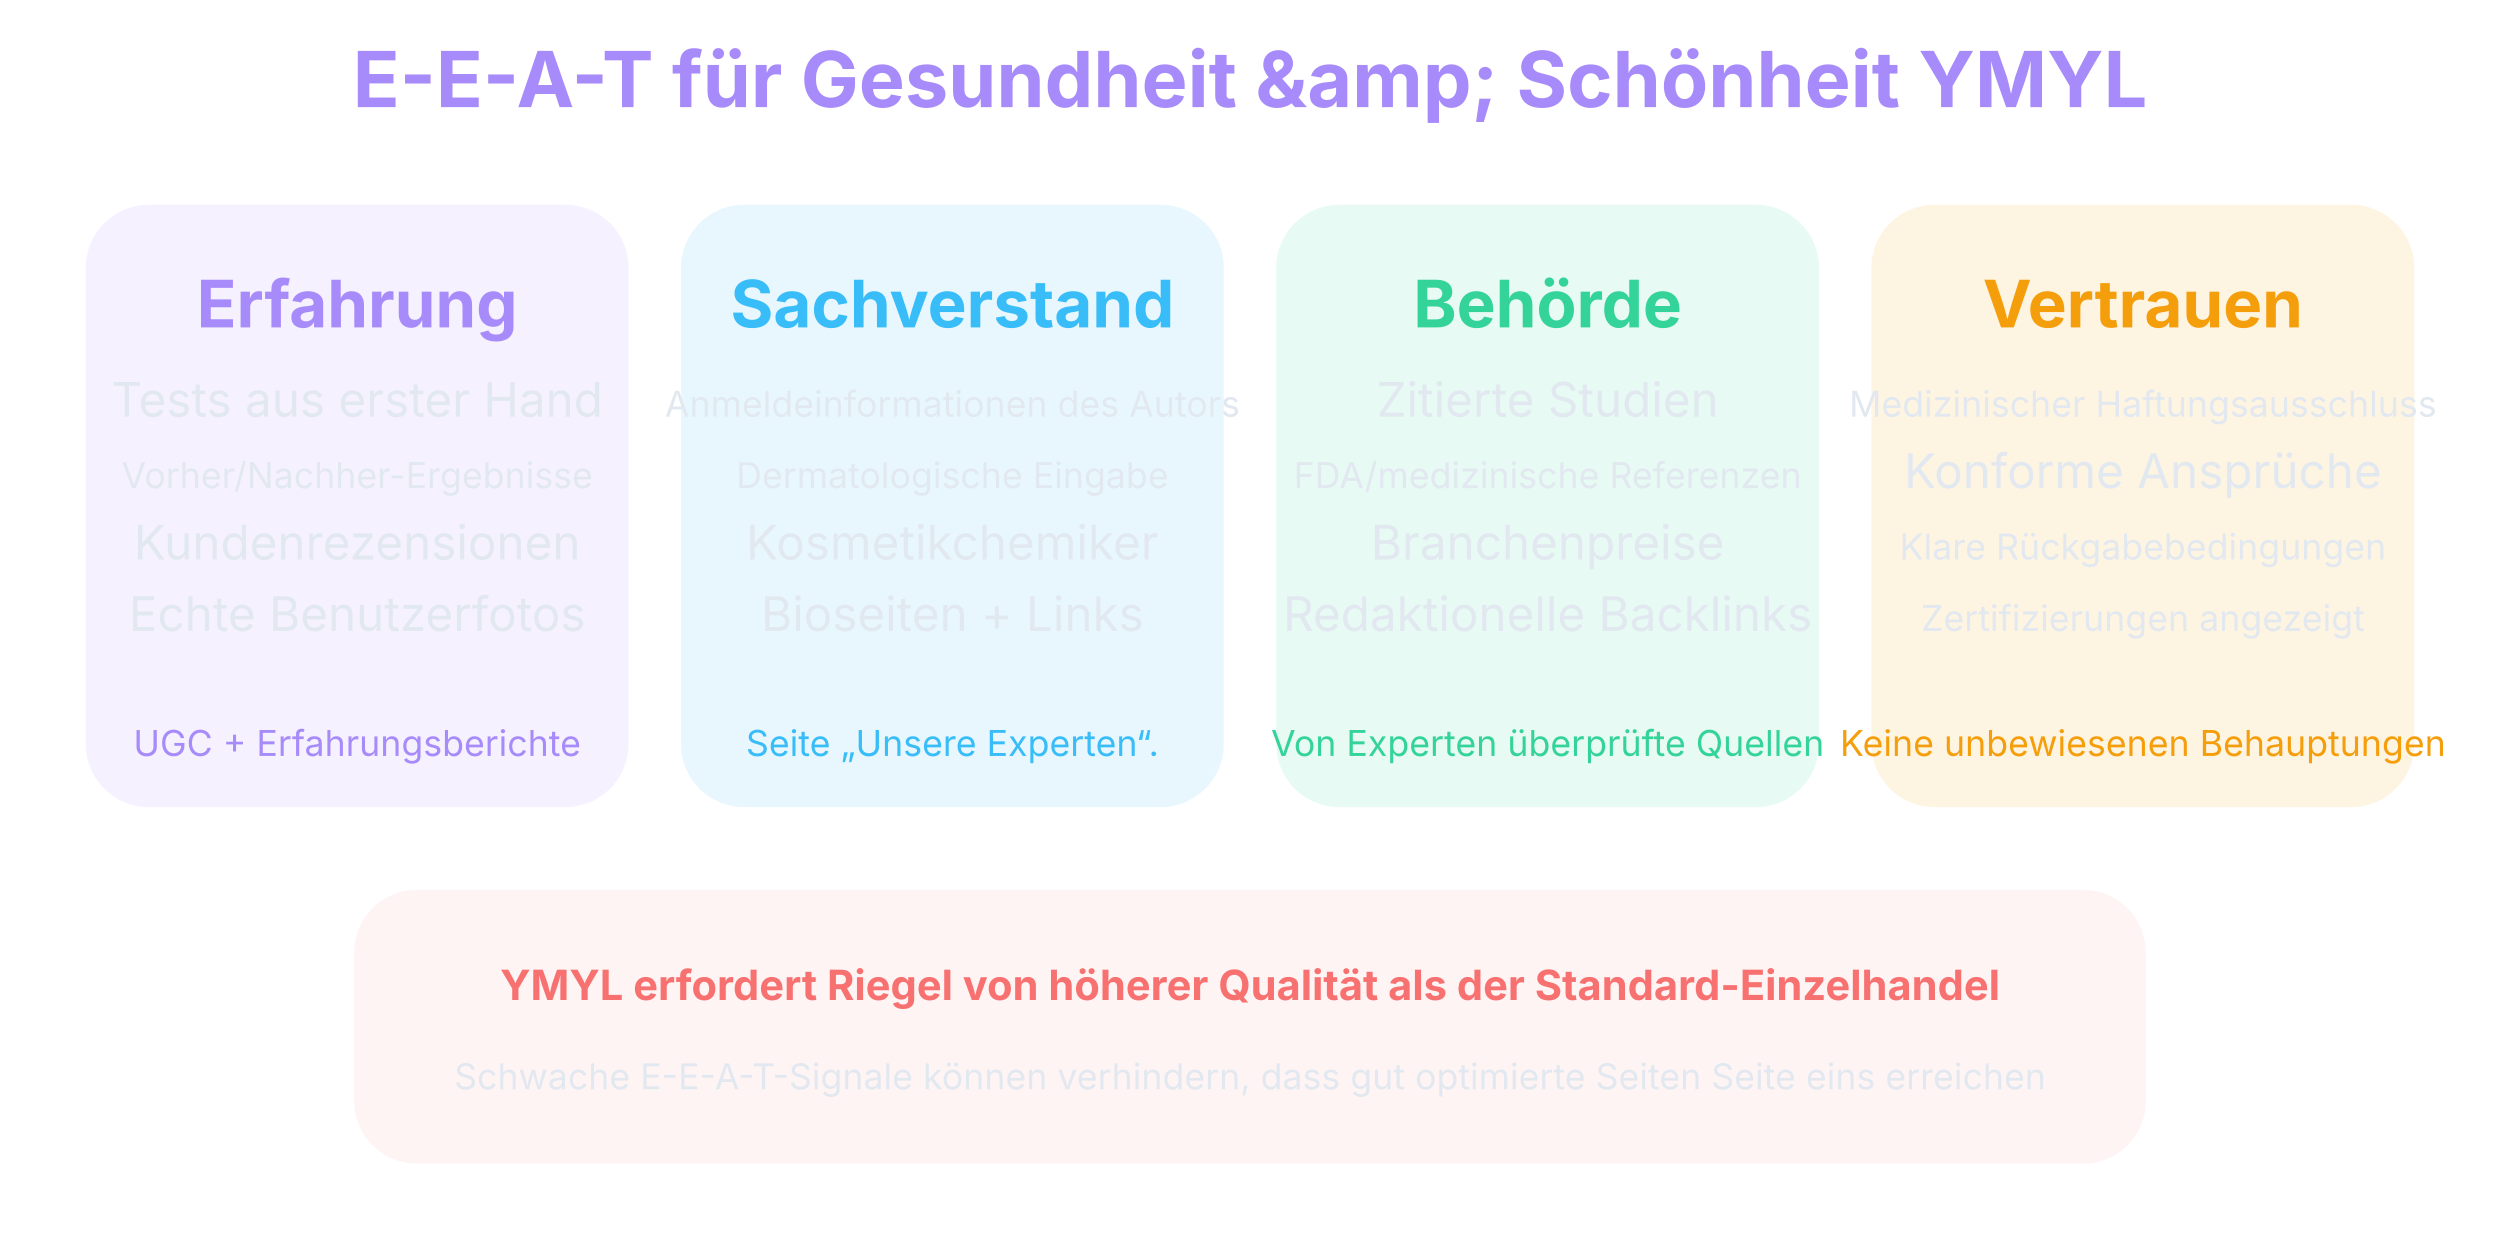
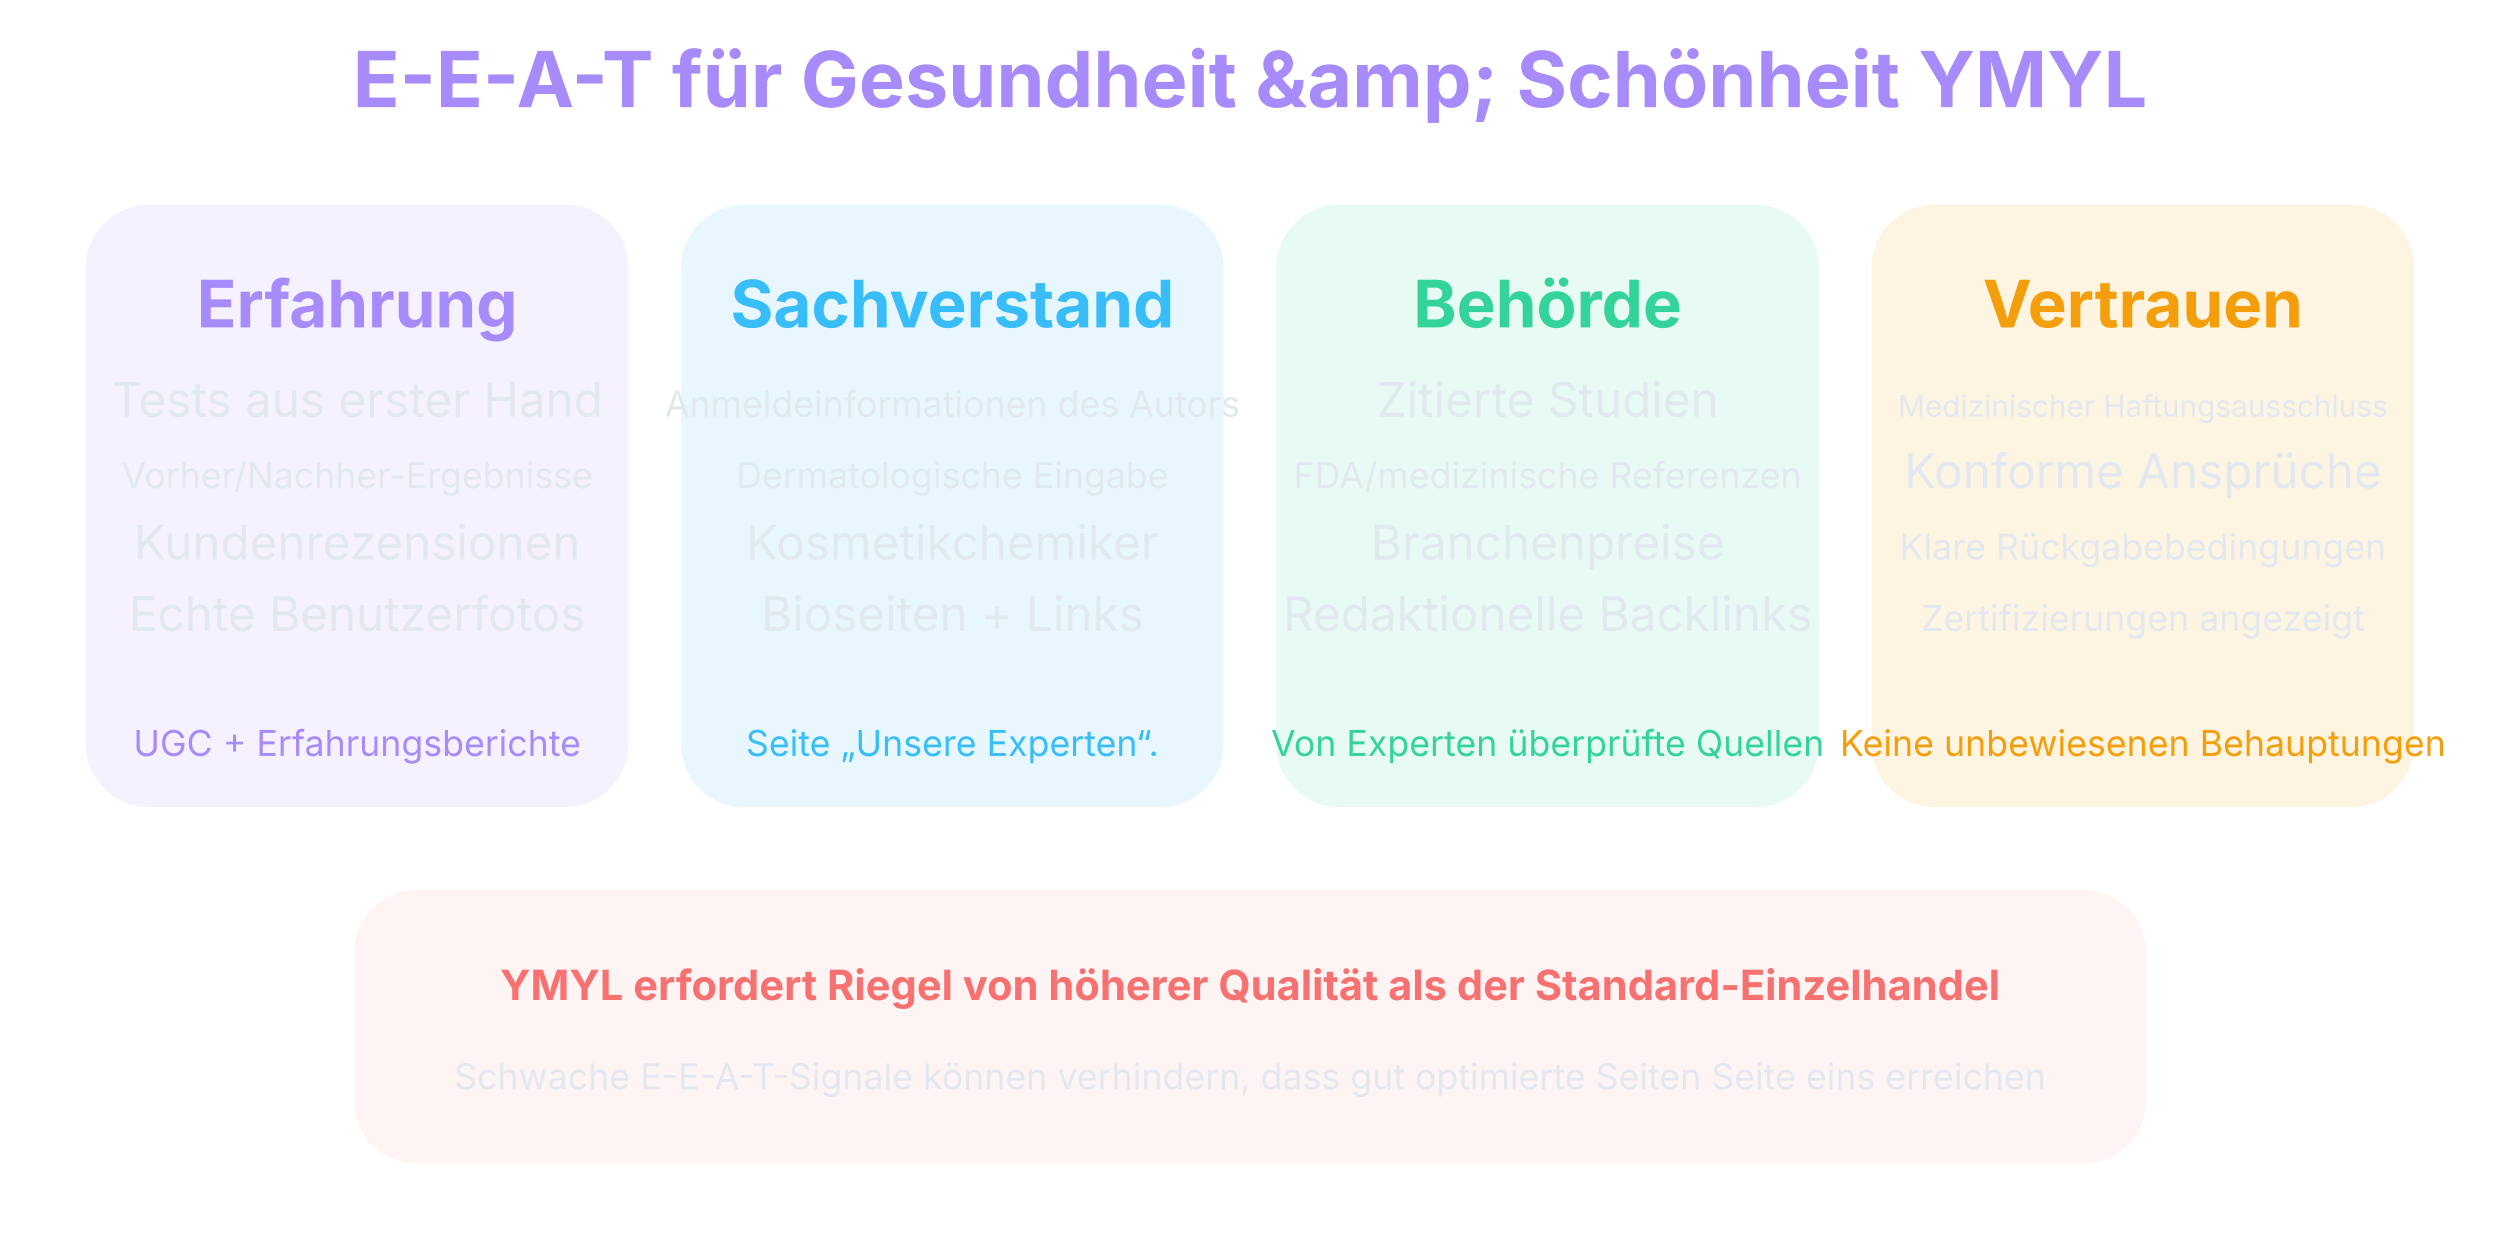
<svg xmlns="http://www.w3.org/2000/svg" viewBox="0 0 420 210" fill="none">
  <text x="210" y="18" text-anchor="middle" font-family="Inter, -apple-system, BlinkMacSystemFont, 'Segoe UI', Roboto, sans-serif" font-size="13" font-weight="bold" fill="#a78bfa">E-E-A-T für Gesundheit &amp;amp; Schönheit YMYL</text>
  <rect x="15" y="35" width="90" height="100" rx="10" fill="#a78bfa" opacity="0.12" stroke="#a78bfa" stroke-width="1.2" />
  <text x="60" y="55" text-anchor="middle" font-family="Inter, -apple-system, BlinkMacSystemFont, 'Segoe UI', Roboto, sans-serif" font-size="11" fill="#a78bfa" font-weight="bold">Erfahrung</text>
  <text x="60" y="70" text-anchor="middle" font-family="Inter, -apple-system, BlinkMacSystemFont, 'Segoe UI', Roboto, sans-serif" font-size="8" fill="#e2e8f0">Tests aus erster Hand</text>
  <text x="60" y="82" text-anchor="middle" font-family="Inter, -apple-system, BlinkMacSystemFont, 'Segoe UI', Roboto, sans-serif" font-size="6" fill="#e2e8f0">Vorher/Nachher-Ergebnisse</text>
  <text x="60" y="94" text-anchor="middle" font-family="Inter, -apple-system, BlinkMacSystemFont, 'Segoe UI', Roboto, sans-serif" font-size="8" fill="#e2e8f0">Kundenrezensionen</text>
  <text x="60" y="106" text-anchor="middle" font-family="Inter, -apple-system, BlinkMacSystemFont, 'Segoe UI', Roboto, sans-serif" font-size="8" fill="#e2e8f0">Echte Benutzerfotos</text>
  <text x="60" y="127" text-anchor="middle" font-family="Inter, -apple-system, BlinkMacSystemFont, 'Segoe UI', Roboto, sans-serif" font-size="6" fill="#a78bfa">UGC + Erfahrungsberichte</text>
  <rect x="115" y="35" width="90" height="100" rx="10" fill="#38bdf8" opacity="0.12" stroke="#38bdf8" stroke-width="1.2" />
  <text x="160" y="55" text-anchor="middle" font-family="Inter, -apple-system, BlinkMacSystemFont, 'Segoe UI', Roboto, sans-serif" font-size="11" fill="#38bdf8" font-weight="bold">Sachverstand</text>
  <text x="160" y="70" text-anchor="middle" font-family="Inter, -apple-system, BlinkMacSystemFont, 'Segoe UI', Roboto, sans-serif" font-size="6" fill="#e2e8f0">Anmeldeinformationen des Autors</text>
  <text x="160" y="82" text-anchor="middle" font-family="Inter, -apple-system, BlinkMacSystemFont, 'Segoe UI', Roboto, sans-serif" font-size="6" fill="#e2e8f0">Dermatologische Eingabe</text>
  <text x="160" y="94" text-anchor="middle" font-family="Inter, -apple-system, BlinkMacSystemFont, 'Segoe UI', Roboto, sans-serif" font-size="8" fill="#e2e8f0">Kosmetikchemiker</text>
  <text x="160" y="106" text-anchor="middle" font-family="Inter, -apple-system, BlinkMacSystemFont, 'Segoe UI', Roboto, sans-serif" font-size="8" fill="#e2e8f0">Bioseiten + Links</text>
  <text x="160" y="127" text-anchor="middle" font-family="Inter, -apple-system, BlinkMacSystemFont, 'Segoe UI', Roboto, sans-serif" font-size="6" fill="#38bdf8">Seite „Unsere Experten“.</text>
  <rect x="215" y="35" width="90" height="100" rx="10" fill="#34d399" opacity="0.12" stroke="#34d399" stroke-width="1.2" />
  <text x="260" y="55" text-anchor="middle" font-family="Inter, -apple-system, BlinkMacSystemFont, 'Segoe UI', Roboto, sans-serif" font-size="11" fill="#34d399" font-weight="bold">Behörde</text>
  <text x="260" y="70" text-anchor="middle" font-family="Inter, -apple-system, BlinkMacSystemFont, 'Segoe UI', Roboto, sans-serif" font-size="8" fill="#e2e8f0">Zitierte Studien</text>
  <text x="260" y="82" text-anchor="middle" font-family="Inter, -apple-system, BlinkMacSystemFont, 'Segoe UI', Roboto, sans-serif" font-size="6" fill="#e2e8f0">FDA/medizinische Referenzen</text>
  <text x="260" y="94" text-anchor="middle" font-family="Inter, -apple-system, BlinkMacSystemFont, 'Segoe UI', Roboto, sans-serif" font-size="8" fill="#e2e8f0">Branchenpreise</text>
  <text x="260" y="106" text-anchor="middle" font-family="Inter, -apple-system, BlinkMacSystemFont, 'Segoe UI', Roboto, sans-serif" font-size="8" fill="#e2e8f0">Redaktionelle Backlinks</text>
  <text x="260" y="127" text-anchor="middle" font-family="Inter, -apple-system, BlinkMacSystemFont, 'Segoe UI', Roboto, sans-serif" font-size="6" fill="#34d399">Von Experten überprüfte Quellen</text>
  <rect x="315" y="35" width="90" height="100" rx="10" fill="#f59e0b" opacity="0.12" stroke="#f59e0b" stroke-width="1.2" />
  <text x="360" y="55" text-anchor="middle" font-family="Inter, -apple-system, BlinkMacSystemFont, 'Segoe UI', Roboto, sans-serif" font-size="11" fill="#f59e0b" font-weight="bold">Vertrauen</text>
-   <text x="360" y="70" text-anchor="middle" font-family="Inter, -apple-system, BlinkMacSystemFont, 'Segoe UI', Roboto, sans-serif" font-size="6" fill="#e2e8f0">Medizinischer Haftungsausschluss</text>
+   <text x="360" y="70" text-anchor="middle" font-family="Inter, -apple-system, BlinkMacSystemFont, 'Segoe UI', Roboto, sans-serif" font-size="5" fill="#e2e8f0">Medizinischer Haftungsausschluss</text>
  <text x="360" y="82" text-anchor="middle" font-family="Inter, -apple-system, BlinkMacSystemFont, 'Segoe UI', Roboto, sans-serif" font-size="8" fill="#e2e8f0">Konforme Ansprüche</text>
  <text x="360" y="94" text-anchor="middle" font-family="Inter, -apple-system, BlinkMacSystemFont, 'Segoe UI', Roboto, sans-serif" font-size="6" fill="#e2e8f0">Klare Rückgabebedingungen</text>
  <text x="360" y="106" text-anchor="middle" font-family="Inter, -apple-system, BlinkMacSystemFont, 'Segoe UI', Roboto, sans-serif" font-size="6" fill="#e2e8f0">Zertifizierungen angezeigt</text>
  <text x="360" y="127" text-anchor="middle" font-family="Inter, -apple-system, BlinkMacSystemFont, 'Segoe UI', Roboto, sans-serif" font-size="6" fill="#f59e0b">Keine unbewiesenen Behauptungen</text>
  <rect x="60" y="150" width="300" height="45" rx="10" fill="#f87171" opacity="0.08" stroke="#f87171" stroke-width="1" />
  <text x="210" y="168" text-anchor="middle" font-family="Inter, -apple-system, BlinkMacSystemFont, 'Segoe UI', Roboto, sans-serif" font-size="7" fill="#f87171" font-weight="bold">YMYL erfordert Riegel von höherer Qualität als der Standard-Einzelhandel</text>
  <text x="210" y="183" text-anchor="middle" font-family="Inter, -apple-system, BlinkMacSystemFont, 'Segoe UI', Roboto, sans-serif" font-size="6" fill="#e2e8f0">Schwache E-E-A-T-Signale können verhindern, dass gut optimierte Seiten Seite eins erreichen</text>
</svg>
